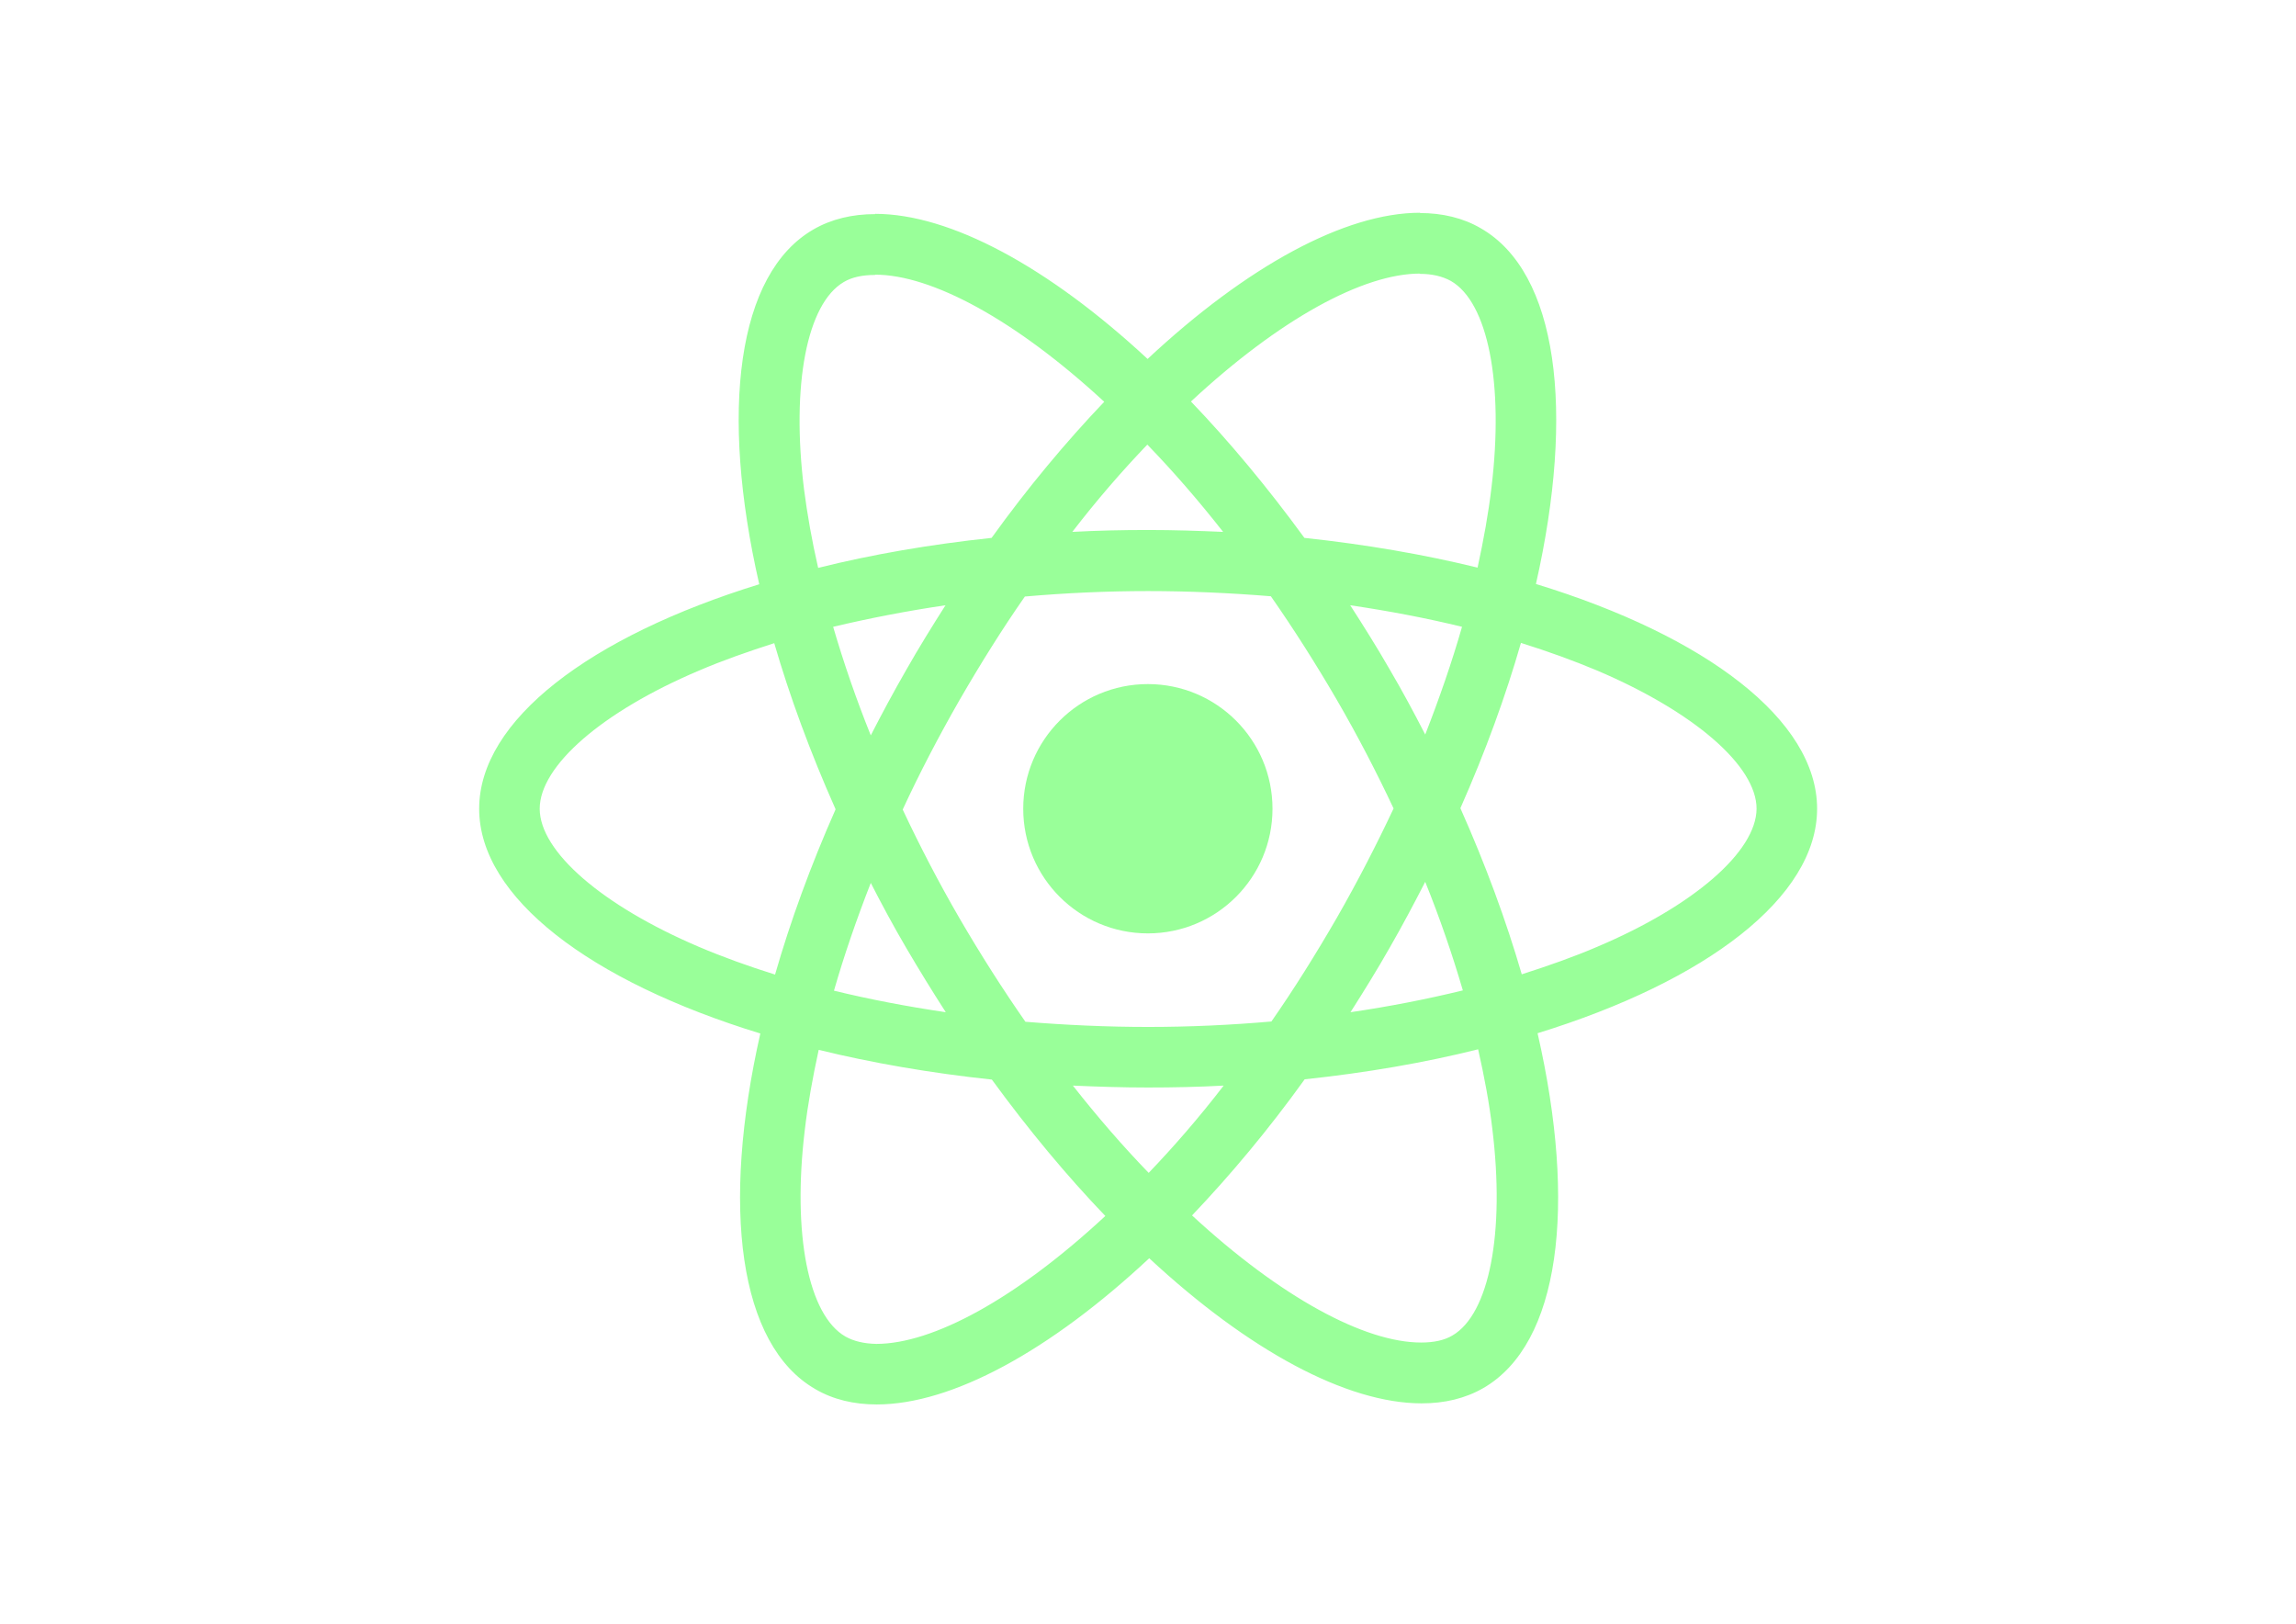
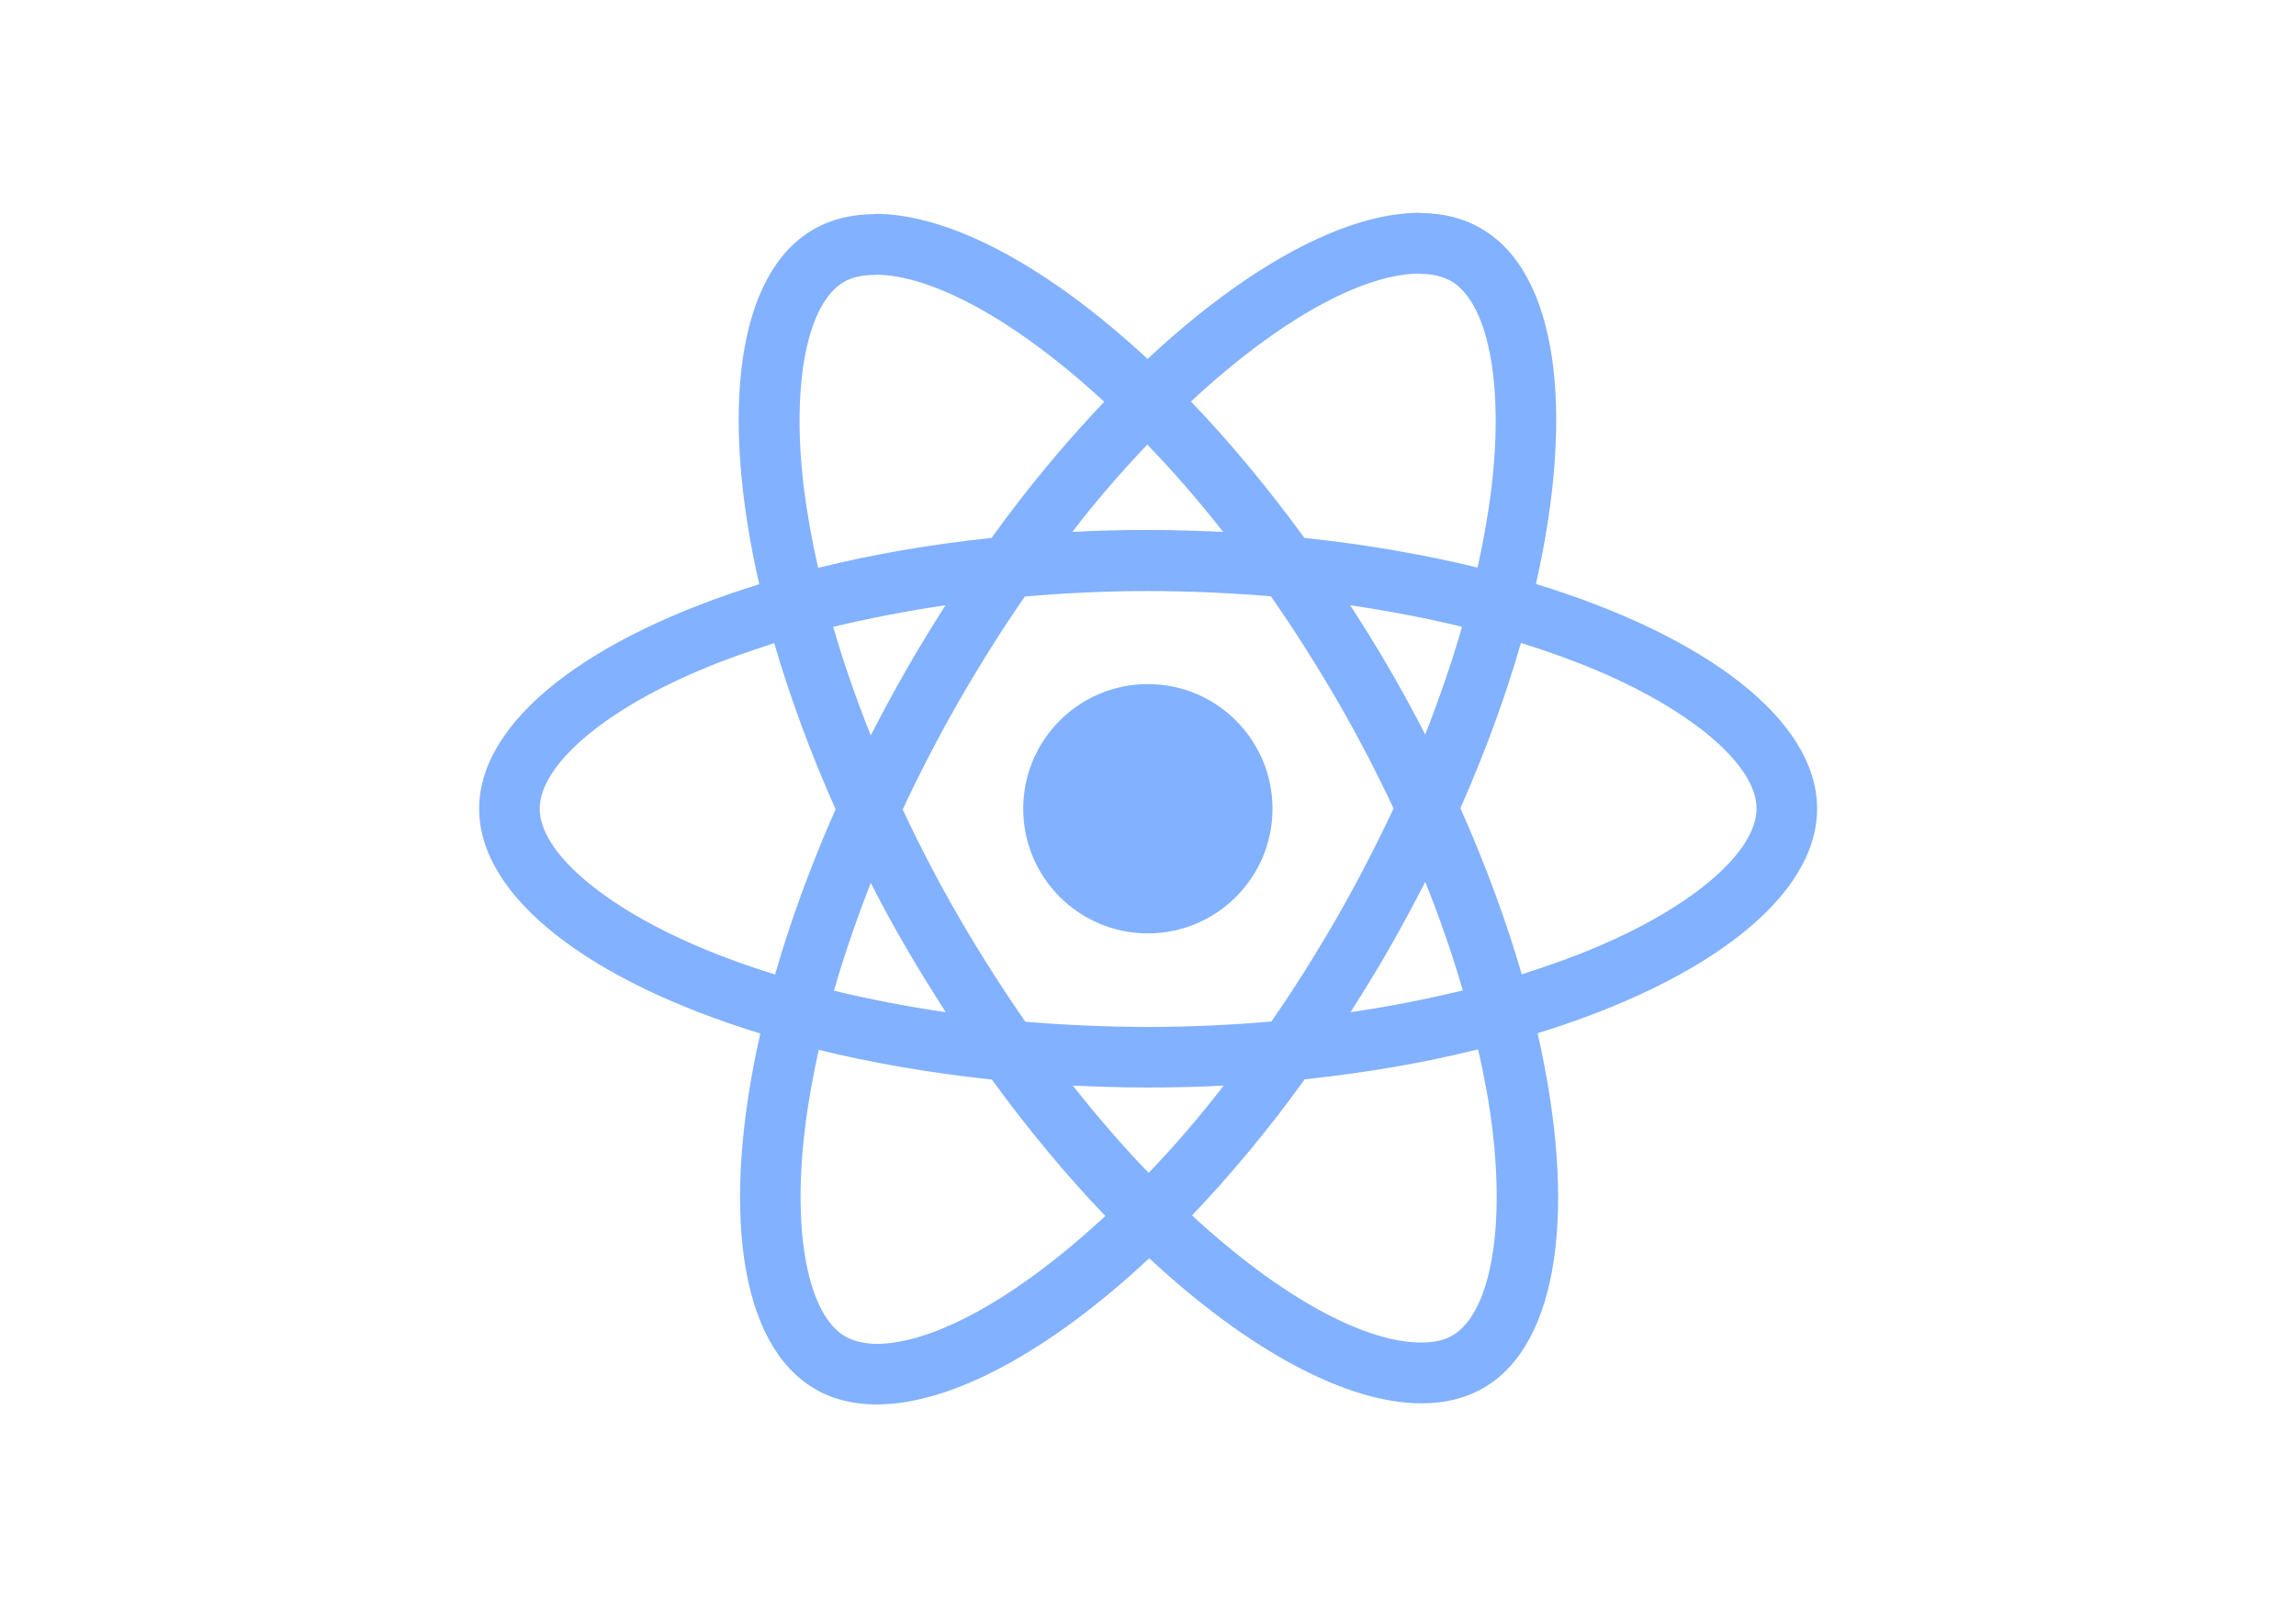
<svg xmlns="http://www.w3.org/2000/svg" viewBox="0 0 841.9 595.3">
-   <g fill="#99ff99">
+   <g fill="#82b1ff">
    <path d="M666.3 296.5c0-32.5-40.7-63.3-103.1-82.4 14.4-63.6 8-114.2-20.2-130.4-6.5-3.8-14.1-5.6-22.4-5.6v22.3c4.6 0 8.3.9 11.4 2.6 13.6 7.8 19.5 37.5 14.9 75.7-1.1 9.4-2.9 19.3-5.1 29.4-19.6-4.8-41-8.5-63.5-10.9-13.5-18.5-27.5-35.3-41.6-50 32.6-30.3 63.2-46.9 84-46.9V78c-27.5 0-63.5 19.6-99.9 53.6-36.4-33.8-72.4-53.2-99.9-53.2v22.3c20.7 0 51.4 16.5 84 46.6-14 14.7-28 31.4-41.3 49.9-22.6 2.4-44 6.1-63.6 11-2.3-10-4-19.7-5.2-29-4.7-38.2 1.1-67.9 14.6-75.8 3-1.8 6.9-2.6 11.5-2.6V78.5c-8.4 0-16 1.8-22.6 5.6-28.1 16.2-34.4 66.7-19.9 130.1-62.2 19.2-102.7 49.9-102.7 82.3 0 32.5 40.7 63.3 103.1 82.4-14.4 63.6-8 114.2 20.2 130.4 6.5 3.8 14.1 5.6 22.5 5.6 27.5 0 63.5-19.6 99.9-53.6 36.4 33.8 72.4 53.2 99.9 53.2 8.4 0 16-1.8 22.6-5.6 28.1-16.2 34.4-66.7 19.9-130.1 62-19.1 102.5-49.9 102.5-82.3zm-130.2-66.7c-3.7 12.9-8.3 26.2-13.5 39.5-4.1-8-8.4-16-13.1-24-4.6-8-9.5-15.8-14.4-23.4 14.2 2.1 27.9 4.7 41 7.9zm-45.8 106.5c-7.8 13.5-15.8 26.3-24.1 38.2-14.9 1.3-30 2-45.2 2-15.1 0-30.2-.7-45-1.9-8.3-11.9-16.4-24.6-24.2-38-7.6-13.1-14.5-26.4-20.8-39.8 6.2-13.4 13.2-26.8 20.7-39.9 7.8-13.5 15.8-26.3 24.1-38.2 14.9-1.3 30-2 45.2-2 15.1 0 30.2.7 45 1.9 8.3 11.9 16.4 24.6 24.2 38 7.6 13.1 14.5 26.4 20.8 39.8-6.3 13.4-13.2 26.8-20.7 39.9zm32.3-13c5.4 13.4 10 26.8 13.8 39.8-13.1 3.2-26.9 5.9-41.2 8 4.9-7.7 9.8-15.6 14.4-23.7 4.6-8 8.9-16.1 13-24.1zM421.2 430c-9.3-9.6-18.6-20.3-27.8-32 9 .4 18.2.7 27.5.7 9.4 0 18.7-.2 27.8-.7-9 11.7-18.3 22.4-27.5 32zm-74.4-58.9c-14.2-2.1-27.9-4.7-41-7.9 3.7-12.9 8.3-26.2 13.5-39.5 4.1 8 8.4 16 13.1 24 4.7 8 9.5 15.8 14.4 23.4zM420.7 163c9.3 9.6 18.6 20.3 27.8 32-9-.4-18.2-.7-27.5-.7-9.4 0-18.7.2-27.8.7 9-11.7 18.3-22.4 27.5-32zm-74 58.9c-4.9 7.7-9.8 15.6-14.4 23.7-4.6 8-8.9 16-13 24-5.4-13.4-10-26.8-13.8-39.8 13.1-3.1 26.9-5.8 41.2-7.9zm-90.5 125.2c-35.4-15.1-58.3-34.9-58.3-50.6 0-15.7 22.9-35.6 58.3-50.6 8.6-3.7 18-7 27.7-10.1 5.7 19.6 13.2 40 22.5 60.9-9.2 20.8-16.6 41.1-22.2 60.6-9.9-3.1-19.3-6.5-28-10.2zM310 490c-13.6-7.8-19.5-37.5-14.9-75.7 1.1-9.4 2.9-19.3 5.1-29.4 19.6 4.8 41 8.5 63.5 10.9 13.5 18.5 27.5 35.3 41.6 50-32.6 30.3-63.2 46.9-84 46.9-4.5-.1-8.3-1-11.3-2.7zm237.2-76.2c4.7 38.2-1.1 67.9-14.6 75.8-3 1.8-6.9 2.6-11.5 2.6-20.7 0-51.4-16.5-84-46.6 14-14.7 28-31.4 41.3-49.9 22.6-2.4 44-6.1 63.6-11 2.3 10.1 4.1 19.8 5.2 29.1zm38.5-66.7c-8.6 3.7-18 7-27.7 10.1-5.7-19.6-13.2-40-22.5-60.9 9.2-20.8 16.6-41.1 22.2-60.6 9.9 3.1 19.3 6.5 28.1 10.2 35.4 15.1 58.3 34.9 58.3 50.6-.1 15.7-23 35.6-58.4 50.6zM320.8 78.4z" />
    <circle cx="420.9" cy="296.5" r="45.7" />
    <path d="M520.5 78.1z" />
  </g>
</svg>
